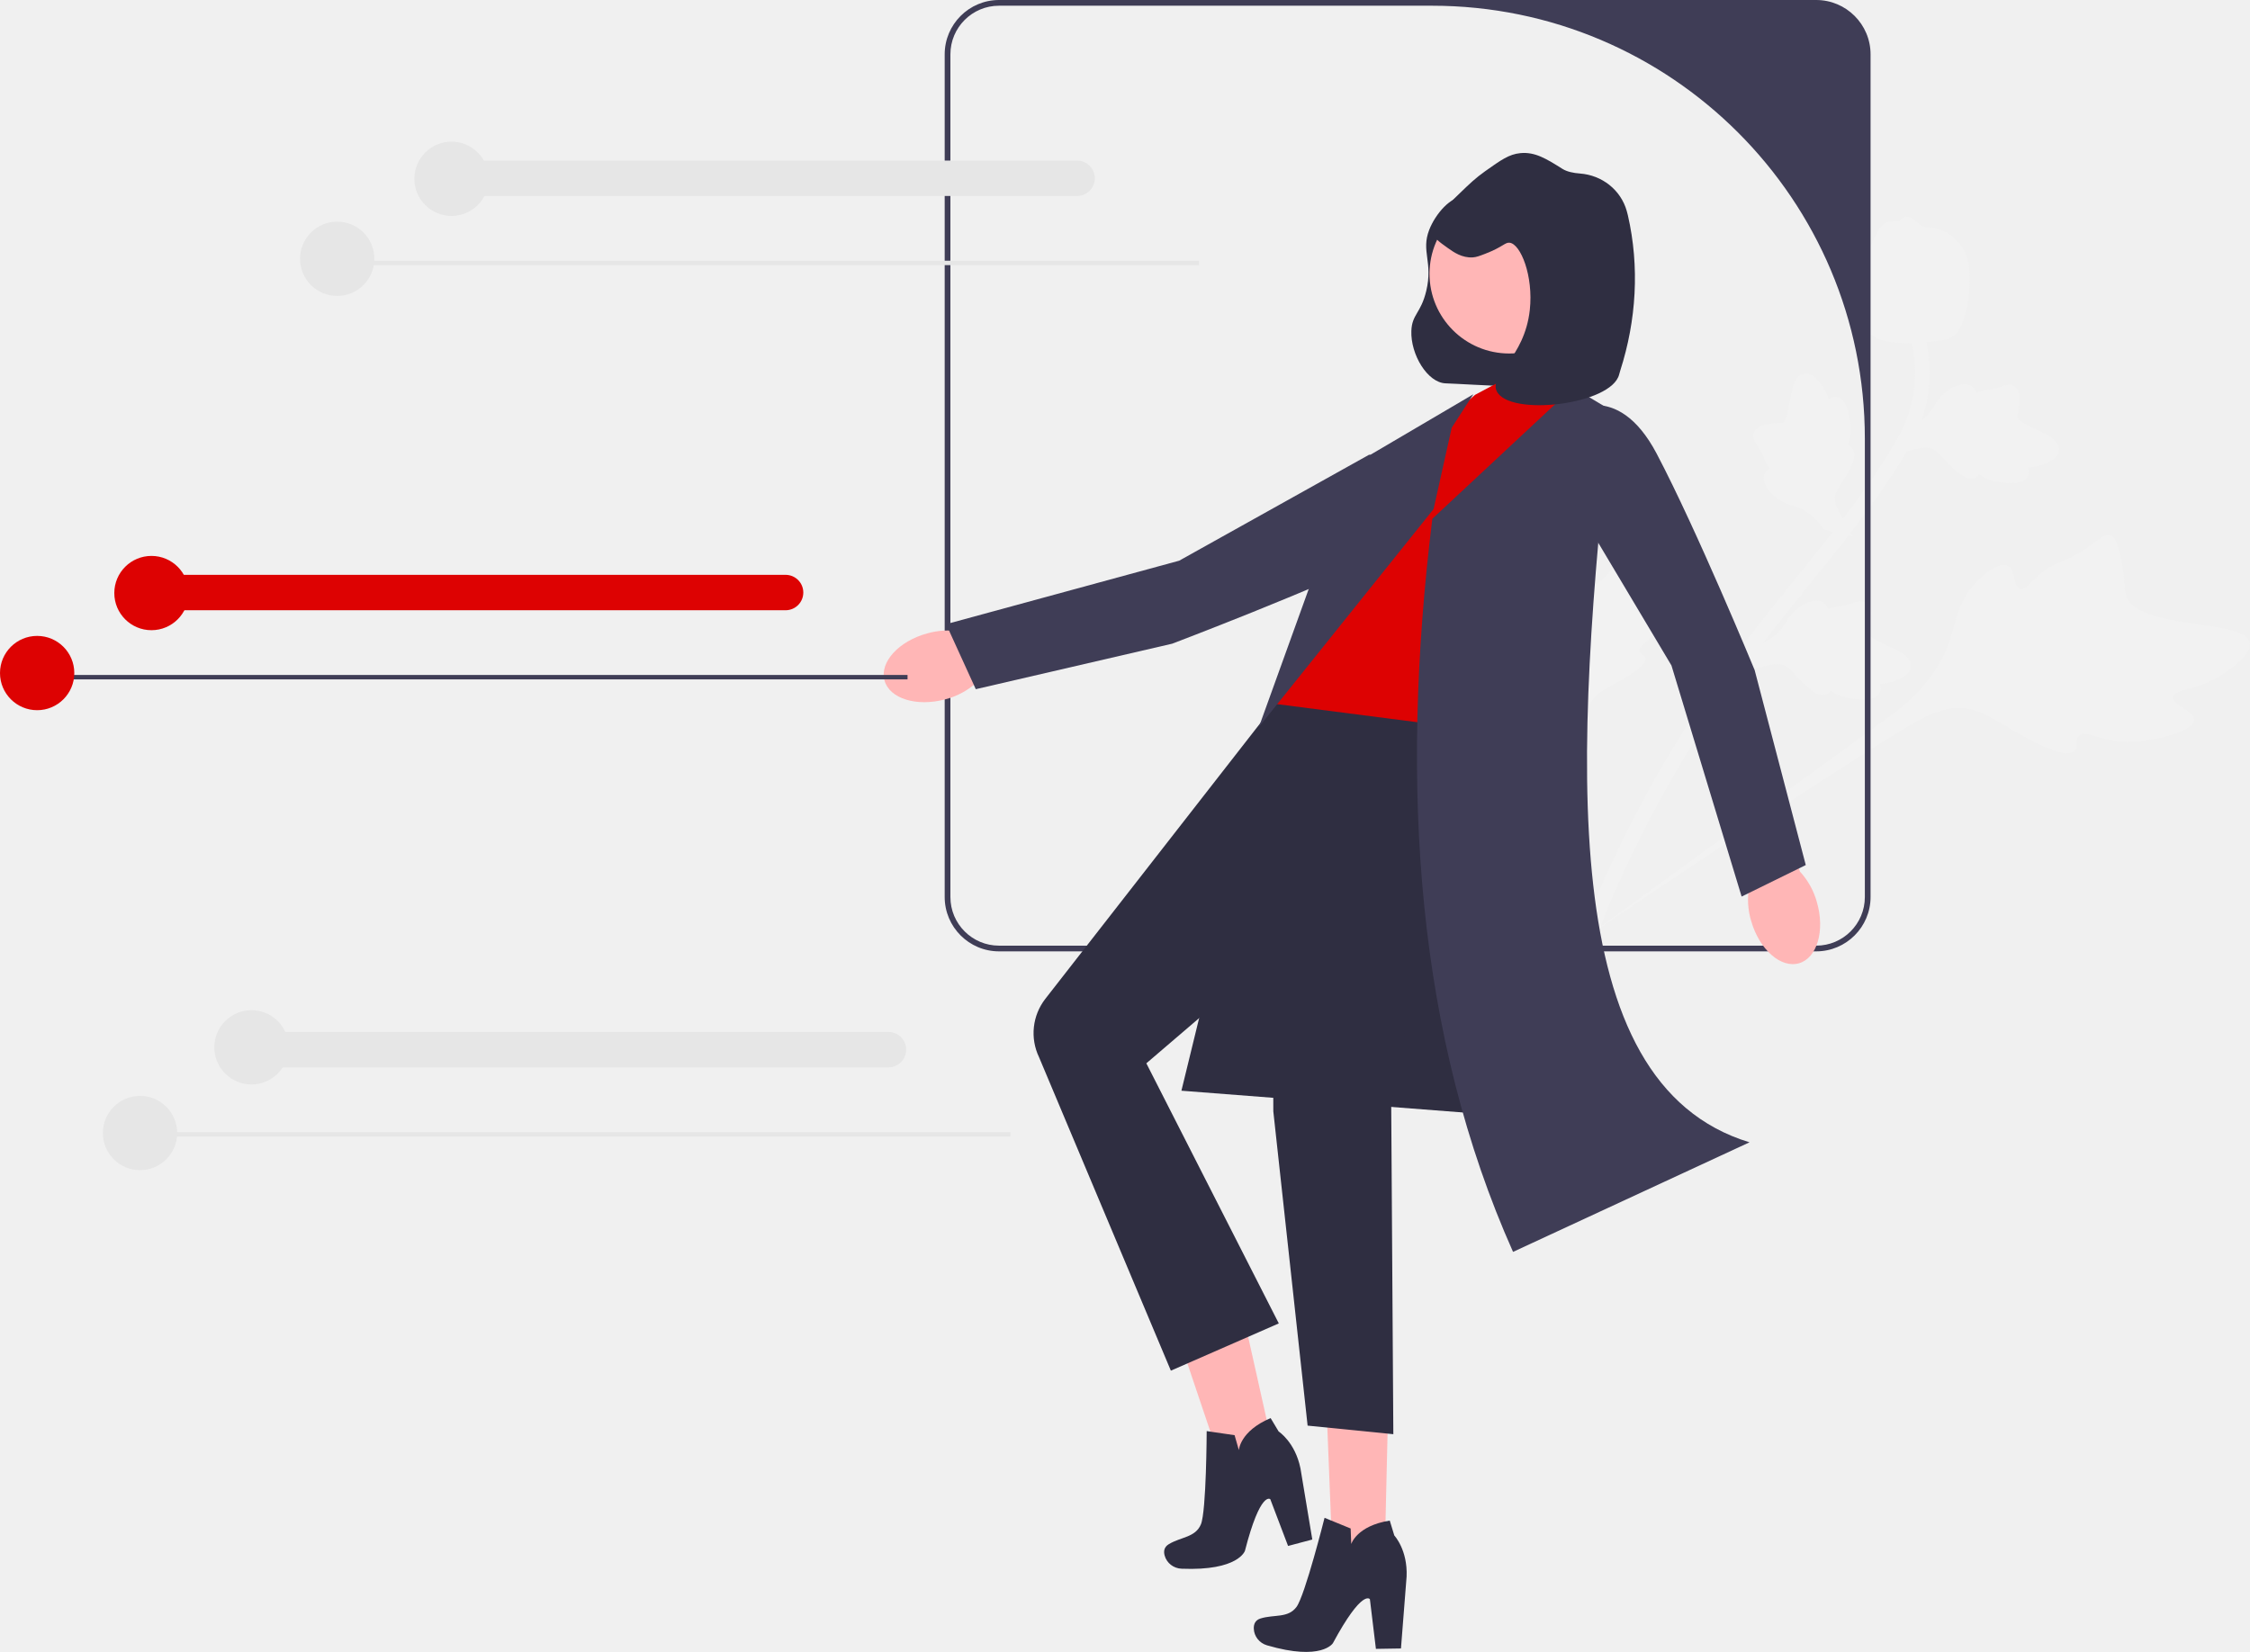
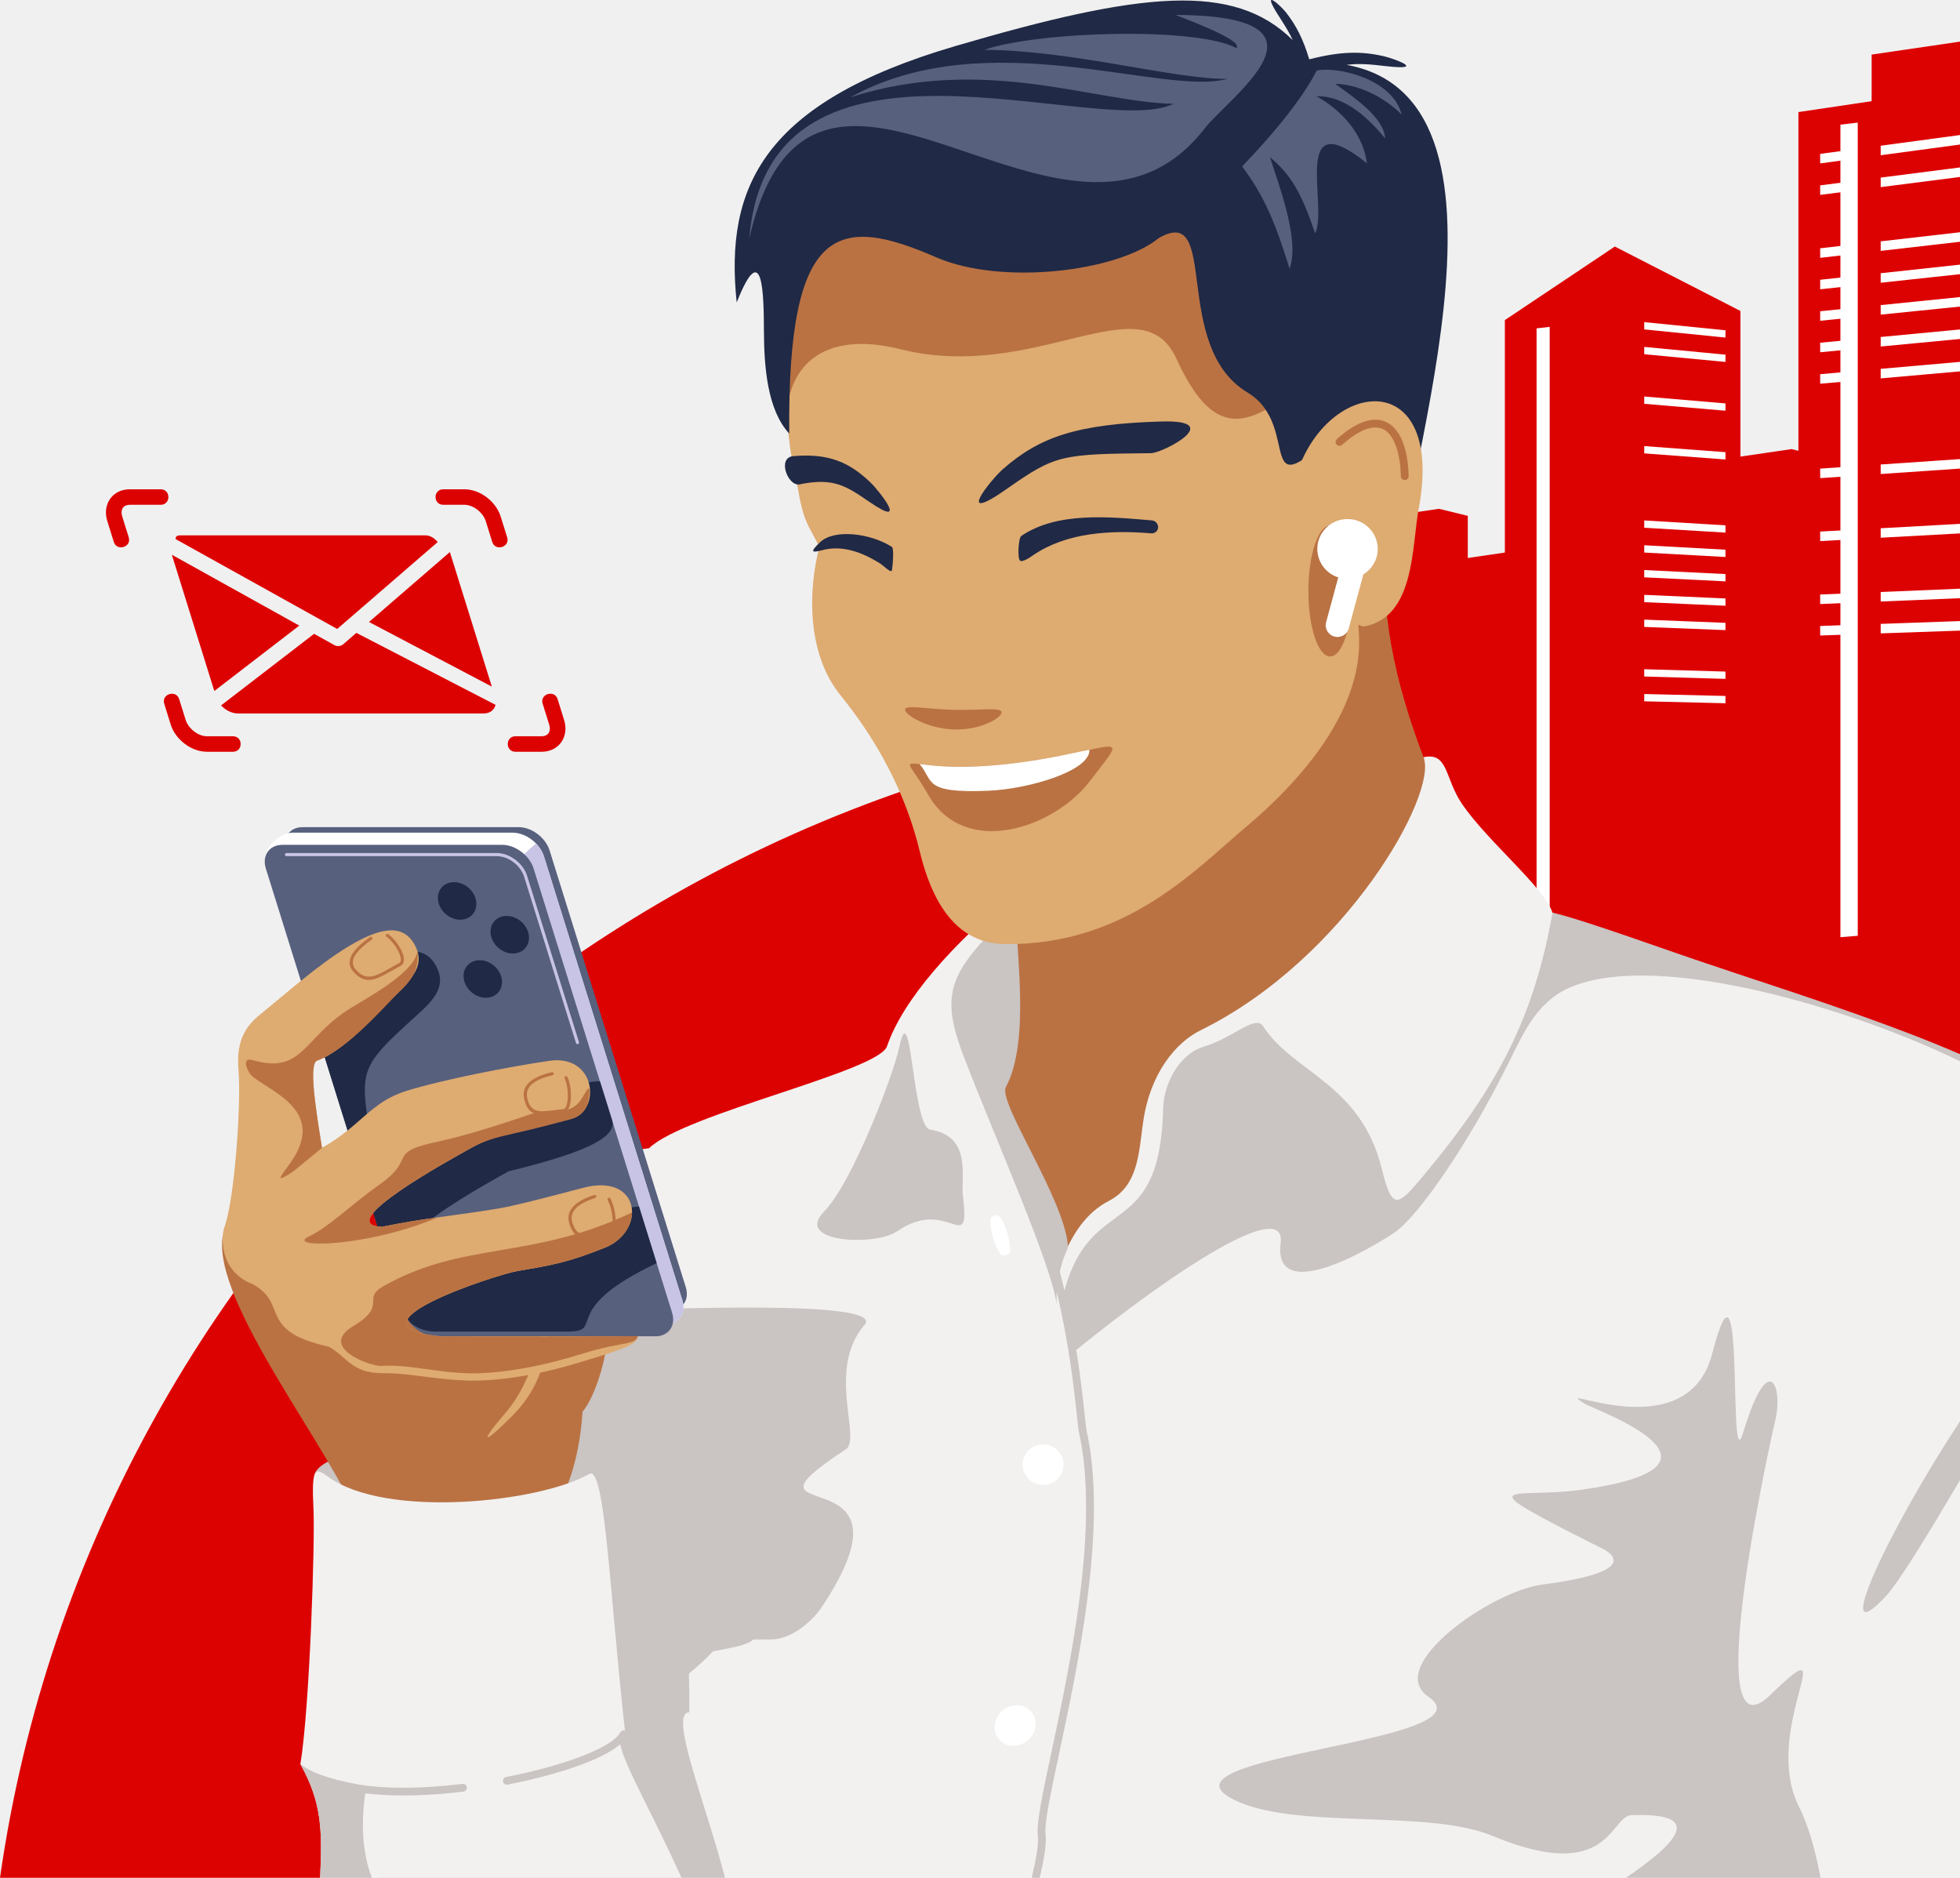
- <svg xmlns="http://www.w3.org/2000/svg" width="787.361" height="578.211" viewBox="0 0 787.361 578.211">
-   <g>
-     <path d="M767.741,251.996c.22-3.362-7.668-5.003-7.31-7.946,.357-2.932,8.313-2.322,16.723-7.618,1.517-.955,11.074-6.973,10.142-11.488-1.767-8.558-39.665-4.19-43.353-16.64-.81-2.732-.058-6.565-2.29-15.152-.888-3.416-1.625-5.189-3.131-5.749-2.137-.794-3.953,1.549-9.198,5.01-7.865,5.191-9.303,3.567-14.947,8.141-4.19,3.395-5.598,6.073-7.422,5.533-2.581-.764-1.428-6.619-4.384-8.048-3.016-1.458-8.275,2.677-11.498,6.262-6.047,6.729-6.674,13.473-8.684,19.639-2.185,6.701-7.025,15.852-19.032,25.275l-109.61,79.788c23.074-15.973,87.601-58.887,112.741-74.039,7.258-4.374,14.88-8.632,23.201-6.673,8.011,1.885,15.705,9.305,28.622,14.228,1.508,.575,5.728,2.122,7.628,.318,1.571-1.491,.125-3.914,1.571-5.328,1.939-1.897,6.114,.923,12.956,1.889,4.825,.681,8.523,.094,11.703-.411,.959-.152,15.281-2.516,15.573-6.991l-0-0Z" fill="#f2f2f2" />
-     <path d="M582.539,206.675c-1.587-1.078-4.668,2.32-6.009,1.295-1.336-1.021,1.259-4.75,1.086-10.406-.031-1.02-.227-7.447-2.712-8.293-4.71-1.602-13.501,18.259-20.676,16.477-1.575-.391-3.239-1.866-8.098-3.248-1.933-.55-3.016-.699-3.725-.122-1.006,.82-.381,2.387-.195,5.96,.278,5.358-.933,5.595-.317,9.685,.458,3.036,1.366,4.5,.574,5.239-1.12,1.047-3.661-1.209-5.215-.171-1.586,1.059-1.074,4.834-.244,7.45,1.558,4.91,4.687,7.163,7.133,9.929,2.658,3.006,5.753,8.022,6.914,16.634l7.534,76.819c-1.182-15.934-3.627-59.986-3.809-76.697-.053-4.824,.057-9.794,3.419-13.313,3.237-3.388,9.099-5.023,15.241-9.943,.717-.574,2.694-2.199,2.357-3.652-.279-1.201-1.885-1.191-2.162-2.308-.371-1.499,2.217-2.734,4.665-5.814,1.726-2.171,2.505-4.156,3.175-5.863,.202-.514,3.174-8.226,1.062-9.661l-0,0Z" fill="#f2f2f2" />
-     <path d="M609.258,235.387l4.876-9.165,.878-.347c4.06-1.603,7.083-3.813,8.99-6.571,.303-.438,.584-.892,.87-1.354,1.134-1.832,2.543-4.109,5.456-5.894,1.628-.992,5.715-3.072,8.158-.795,.663,.605,.987,1.322,1.138,2.005,.129-.056,.26-.111,.401-.172,1.735-.713,2.787-.808,3.801-.899,.779-.07,1.582-.142,3.075-.593,.655-.198,1.195-.395,1.649-.561,1.378-.499,3.1-1.04,4.71,.092,1.678,1.27,1.604,3.327,1.556,4.688-.085,2.429-.434,3.984-.666,5.014-.086,.376-.18,.801-.183,.95-.004,1.205,5.066,3.548,6.969,4.441,4.284,1.992,7.991,3.716,7.701,7.08-.206,2.407-2.506,4.201-7.028,5.469-1.408,.394-2.713,.533-3.822,.582,.358,.777,.521,1.703,.144,2.725h0c-.895,2.418-4.085,3.271-9.483,2.544-1.343-.177-3.146-.422-5.249-1.385-.99-.455-1.813-.964-2.509-1.41-.285,.385-.67,.749-1.211,1.024-1.592,.812-3.481,.423-5.591-1.239-2.346-1.794-4.031-3.631-5.52-5.248-1.301-1.41-2.425-2.621-3.517-3.266-2.043-1.17-4.596-.642-7.723,.169l-7.87,2.115-0-0Z" fill="#f2f2f2" />
-     <path d="M648.391,187.738l-10.102-2.392-.558-.761c-2.58-3.52-5.485-5.884-8.636-7.029-.501-.182-1.011-.338-1.531-.498-2.059-.632-4.62-1.417-7.085-3.782-1.373-1.323-4.421-4.749-2.838-7.69,.417-.795,1.029-1.29,1.651-1.61-.087-.111-.174-.224-.268-.345-1.13-1.498-1.489-2.491-1.834-3.448-.266-.735-.539-1.495-1.353-2.824-.357-.583-.686-1.055-.961-1.453-.833-1.206-1.793-2.735-1.105-4.579,.803-1.945,2.811-2.395,4.14-2.694,2.372-.534,3.963-.591,5.019-.628,.386-.013,.82-.029,.965-.064,1.166-.302,2.147-5.8,2.528-7.868,.84-4.649,1.568-8.672,4.895-9.245,2.381-.412,4.699,1.358,7.073,5.41,.738,1.262,1.203,2.49,1.533,3.55,.661-.544,1.515-.936,2.6-.831h0c2.566,.253,4.2,3.121,4.866,8.527,.169,1.344,.39,3.151-.009,5.429-.189,1.073-.472,1.998-.728,2.785,.444,.178,.894,.458,1.298,.912,1.189,1.334,1.293,3.26,.22,5.722-1.14,2.724-2.489,4.82-3.676,6.671-1.034,1.616-1.92,3.011-2.267,4.231-.613,2.273,.545,4.608,2.122,7.428l4.042,7.076-0-0Z" fill="#f2f2f2" />
-     <path d="M661.142,159.633l4.876-9.165,.878-.347c4.06-1.603,7.083-3.813,8.99-6.571,.303-.438,.584-.892,.87-1.354,1.134-1.832,2.543-4.109,5.456-5.894,1.628-.992,5.715-3.072,8.158-.795,.663,.605,.987,1.322,1.138,2.005,.129-.056,.26-.111,.401-.172,1.735-.713,2.787-.808,3.801-.899,.779-.07,1.582-.142,3.075-.593,.655-.198,1.195-.395,1.649-.561,1.378-.499,3.1-1.04,4.71,.092,1.678,1.27,1.604,3.327,1.556,4.688-.085,2.429-.434,3.984-.666,5.014-.086,.376-.18,.801-.183,.95-.004,1.205,5.066,3.548,6.969,4.441,4.284,1.992,7.991,3.716,7.701,7.08-.206,2.407-2.506,4.201-7.028,5.469-1.408,.394-2.713,.533-3.822,.582,.358,.777,.521,1.703,.144,2.725h0c-.895,2.418-4.085,3.271-9.483,2.544-1.343-.177-3.146-.422-5.249-1.385-.99-.455-1.813-.964-2.509-1.41-.285,.385-.67,.749-1.211,1.024-1.592,.812-3.481,.423-5.591-1.239-2.346-1.794-4.031-3.631-5.52-5.248-1.301-1.41-2.425-2.621-3.517-3.266-2.043-1.17-4.596-.642-7.723,.169l-7.87,2.115-0-0Z" fill="#f2f2f2" />
-     <path d="M556.692,330.817l-1.018-2.34,.979-2.355-.979,2.355-2.243-1.186c.099-.216,.29-.737,.596-1.548,1.676-4.443,6.77-17.969,16.895-37.83,7.068-13.864,15.099-27.595,23.871-40.817,8.786-13.243,16.205-22.743,22.166-30.38,4.497-5.759,8.877-11.176,13.148-16.451,11.404-14.095,22.175-27.409,32.019-43.575,2.199-3.608,6.774-11.12,7.821-21.729,.607-6.154-.056-12.44-1.976-18.682l4.88-1.5c2.115,6.895,2.846,13.856,2.172,20.688-1.161,11.763-6.146,19.948-8.54,23.881-10.018,16.451-20.894,29.893-32.409,44.123-4.252,5.257-8.616,10.649-13.094,16.385-5.906,7.566-13.26,16.984-21.933,30.057-8.669,13.063-16.6,26.627-23.582,40.315-9.996,19.611-15.014,32.936-16.662,37.314-.882,2.337-1.066,2.826-2.111,3.276l0-0Z" fill="#f2f2f2" />
-     <path d="M655.672,117.678c-.173-.118-.344-.242-.513-.375-3.452-2.648-5.301-7.066-5.5-13.132-.089-2.85,.684-5.503,2.224-10.794,.236-.816,1.481-4.927,4.016-10.02,1.655-3.329,2.578-4.562,3.949-5.272,1.524-.792,3.201-.923,4.82-.677,.222-.439,.55-.825,1.015-1.129,1.919-1.264,3.668,.273,4.624,1.09,.477,.423,1.069,.956,1.797,1.4,1.142,.704,1.961,.782,3.199,.905,1.185,.117,2.658,.263,4.469,1.026,3.579,1.492,5.596,4.177,6.261,5.061,3.513,4.634,3.333,9.71,3.124,15.586-.045,1.177-.317,5.386-1.953,10.291-1.18,3.539-2.2,4.773-3.125,5.576-1.894,1.655-3.905,1.968-8.75,2.382-5.064,.438-7.604,.655-9.555,.508-4.539-.35-7.39-.569-10.102-2.427l-0,0Z" fill="#f2f2f2" />
-   </g>
-   <path d="M635.562,0H349.602c-10.49,0-19.02,8.53-19.02,19.02V313.98c0,10.49,8.53,19.02,19.02,19.02h285.96c10.49,0,19.02-8.53,19.02-19.02V19.02c0-10.49-8.53-19.02-19.02-19.02Zm17.02,313.98c0,9.4-7.62,17.02-17.02,17.02H349.602c-9.4,0-17.02-7.62-17.02-17.02V19.02c0-9.4,7.62-17.02,17.02-17.02h151.472c83.675,0,151.508,67.832,151.508,151.508v160.472Z" fill="#3f3d56" />
-   <path id="b-401" d="M324.53,221.685c-10.023,2.709-16.749,10.076-15.024,16.455,1.725,6.378,11.247,9.351,21.273,6.64,4.02-1.028,7.735-3.004,10.835-5.762l42.322-12.015-6.061-19.74-41.078,13.94c-4.069-.821-8.275-.656-12.266,.483Z" fill="#ffb6b6" />
-   <path d="M501.882,162.462s11.949,17.528-14.98,30.75c-26.929,13.223-76.707,32.094-76.707,32.094l-68.73,15.923-10.379-22.755,81.555-22.22,66.457-37.088,22.785,3.295Z" fill="#3f3d56" />
-   <path d="M493.888,115.807c-.306,8.309,5.676,18.172,12,18.374,7.608,.244,43.573,2.805,44.73-.178,8.028-20.711-29.778-63.674-38.3-64.913-4.58-.666-10.063,5.909-12.172,11.337-2.954,7.607,1.406,11.194-1.055,21.441-1.877,7.814-4.989,8.13-5.202,13.938Z" fill="#2f2e41" />
-   <g>
-     <polygon points="431.284 443.34 406.041 449.125 431.405 524.385 448.51 520.466 431.284 443.34" fill="#ffb6b6" />
-     <path d="M422.264,500.915l9.763,1.432,1.505,5.23s.325-6.652,11.108-11.211l2.803,4.681s5.772,3.714,7.638,12.92l4.142,24.901-8.477,2.249-6.22-16.359s-3.422-3.129-8.867,18.036c0,0-2.205,7.113-22.204,6.289-2.749-.113-5.167-1.947-5.901-4.599-.405-1.463-.226-2.976,1.462-3.99,4.297-2.58,9.294-2.339,11.222-6.925,1.928-4.586,2.026-32.653,2.026-32.653Z" fill="#2f2e41" />
-   </g>
-   <g>
-     <polygon points="486.123 477.557 463.582 477 466.738 556.249 484.283 556.562 486.123 477.557" fill="#ffb6b6" />
-     <path d="M463.513,531.269l9.131,3.739,.202,5.438s1.917-6.379,13.48-8.209l1.594,5.218s4.709,4.994,4.304,14.379l-1.972,25.166-8.769,.143-2.101-17.375s-2.569-3.86-12.946,15.372c0,0-3.851,6.373-23.065,.761-2.641-.771-4.547-3.134-4.621-5.884-.041-1.518,.497-2.943,2.379-3.521,4.792-1.47,9.583-.033,12.558-4.021,2.975-3.988,9.824-31.206,9.824-31.206Z" fill="#2f2e41" />
-   </g>
-   <polygon points="532.637 390.997 413.423 381.772 446.971 244.241 527.237 232.676 532.637 390.997" fill="#2f2e41" />
-   <polygon points="516.196 138.193 541.314 124.811 561.597 148.761 520.838 279.4 446.279 246.386 502.909 149.571 516.196 138.193" fill="#dd0202" />
-   <path d="M519.379,255.812s7.999,41.243-16.77,62.68l-7.582,24.104-8.186,44.491,.741,114.912-30-3-12-109.996-.143-54.745-44.289,37.927,46.351,91.039-37.769,16.538-46.129-109.709c-3.205-6.683-2.35-14.604,2.207-20.45l80.468-103.219,73.1,9.427Z" fill="#2f2e41" />
-   <path d="M550.477,135.631l-49.248,45.946c-11.655,94.579-5.293,181.426,28.243,256.611l82.757-38.356c-68.241-20.697-61.548-134.344-48.307-256.113l-13.445-8.087Z" fill="#3f3d56" />
-   <polygon points="508.006 149.722 515.582 138 473.68 162.635 440.546 254.456 501.668 178.18 508.006 149.722" fill="#3f3d56" />
-   <path id="c-402" d="M612.822,322.436c2.888,9.973,10.375,16.566,16.721,14.727,6.346-1.839,9.148-11.413,6.258-21.389-1.1-4.001-3.142-7.68-5.955-10.73l-12.77-42.1-19.629,6.414,14.673,40.822c-.748,4.083-.507,8.285,.702,12.255Z" fill="#ffb6b6" />
-   <path d="M548.564,144.699s17.177-12.447,31.168,14.09c13.991,26.538,34.285,75.753,34.285,75.753l17.892,68.245-22.447,11.029-24.555-80.883-38.982-65.364,2.639-22.87Z" fill="#3f3d56" />
-   <circle cx="528.139" cy="95.838" r="27.896" fill="#ffb6b6" />
-   <path d="M528.231,84.955c-1.57-.155-2.377,1.505-8.374,3.822-2.125,.821-3.212,1.233-4.46,1.313-3.793,.244-6.741-1.851-8.712-3.252-3.203-2.276-5.266-3.742-5.669-6.086-.526-3.059,2.937-6.475,9.883-13.184,3.402-3.285,5.475-5.27,8.804-7.632,5.583-3.962,8.375-5.942,12.288-6.331,5.183-.515,9.124,1.959,14.81,5.528,1.536,.964,3.751,1.428,6.099,1.605,7.686,.578,14.275,5.701,16.366,13.12,.16,.567,.294,1.08,.395,1.519,4.126,18.014,2.975,36.75-2.672,54.346-.152,.474-.279,.915-.378,1.317-2.623,10.716-38.656,14.894-42.871,5.834-2.654-5.705,9.749-11.413,11.601-28.423,1.289-11.842-3.193-23.11-7.11-23.497Z" fill="#2f2e41" />
-   <rect x="117.33" y="91.253" width="302.252" height="1.549" fill="#e6e6e6" />
-   <g>
-     <path d="M376.912,68.6H160c-3.417,0-6.197-2.78-6.197-6.197s2.78-6.197,6.197-6.197h216.911c3.417,0,6.197,2.78,6.197,6.197s-2.78,6.197-6.197,6.197Z" fill="#e6e6e6" />
-     <circle cx="118" cy="90.583" r="13" fill="#e6e6e6" />
-     <circle cx="158" cy="62.583" r="13" fill="#e6e6e6" />
-   </g>
-   <rect x="15.33" y="236.253" width="302.252" height="1.549" fill="#3f3d56" />
-   <g>
-     <path d="M274.912,213.6H58c-3.417,0-6.197-2.78-6.197-6.197s2.78-6.197,6.197-6.197h216.911c3.417,0,6.197,2.78,6.197,6.197s-2.78,6.197-6.197,6.197Z" fill="#dd0202" />
-     <circle cx="13" cy="235.583" r="13" fill="#dd0202" />
-     <circle cx="53" cy="207.583" r="13" fill="#dd0202" />
-   </g>
-   <rect x="51.33" y="396.253" width="302.252" height="1.549" fill="#e6e6e6" />
-   <g>
-     <path d="M310.912,373.6H94c-3.417,0-6.197-2.78-6.197-6.197s2.78-6.197,6.197-6.197h216.911c3.417,0,6.197,2.78,6.197,6.197s-2.78,6.197-6.197,6.197Z" fill="#e6e6e6" />
-     <circle cx="88" cy="366.583" r="13" fill="#e6e6e6" />
-     <circle cx="49" cy="396.583" r="13" fill="#e6e6e6" />
-   </g>
+ <svg xmlns="http://www.w3.org/2000/svg" width="95" height="91" fill="none" viewBox="0 0 95 91">
+   <path fill="#DD0202" fill-rule="evenodd" d="M65.667 34.665c10.532 0 20.489 2.432 29.333 6.752v9.664h-.38l-.38 39.168-78.615.376-.107.375H0c4.546-31.84 32.211-56.335 65.667-56.335Z" clip-rule="evenodd" />
+   <path fill="#DD0202" fill-rule="evenodd" d="m80.988 22.621 5.845-.857 2.291.56V42.71l-8.136.125V22.621ZM69.514 27.28l3.566-.523 1.397.342v12.433l-4.963.076V27.28Z" clip-rule="evenodd" />
+   <path fill="#DD0202" fill-rule="evenodd" d="m66.18 25.18 3.565-.523 1.398.342v12.433l-4.963.076V25.18Z" clip-rule="evenodd" />
+   <path fill="#DD0202" fill-rule="evenodd" d="m55.596 11.416 3.973 1.098 4.208-2.141 3.206.835v28.529H55.596v-28.32ZM72.939 15.512l5.331-3.564 6.087 3.121v28.608H72.94V15.513Z" clip-rule="evenodd" />
+   <path fill="#fff" d="M75.112 15.84v29.77l-.635.051V15.914l.635-.074Z" />
+   <path fill="#DD0202" fill-rule="evenodd" d="M90.717 2.645 95 2.017v16.88l-4.283.066V2.645Z" clip-rule="evenodd" />
+   <path fill="#DD0202" fill-rule="evenodd" d="M87.168 5.431 95 4.265v38.524h-7.832V5.431Z" clip-rule="evenodd" />
+   <path fill="#fff" d="M90.044 5.942V45.35l-.84.067V6.041l.84-.099Z" />
+   <path fill="#fff" d="m88.222 7.457 1.303-.175v.461l-1.301.176-.002-.462Zm2.934-.395L95 6.544v.461l-3.844.518v-.461Zm-2.934 23.274 1.303-.046v.462l-1.301.045-.002-.461Zm2.934-.102L95 30.098v.462l-3.844.134v-.462Zm-2.934-1.423 1.303-.054v.46l-1.301.055-.002-.461Zm2.934-.122 3.844-.16v.461l-3.844.16v-.461Zm-2.934-2.929 1.303-.071v.461l-1.301.072-.002-.462Zm2.934-.16L95 25.387v.462l-3.844.21v-.46Zm-2.934-2.89 1.303-.09v.462l-1.301.089-.002-.461Zm2.934-.2L95 22.248v.46l-3.844.263v-.461Zm-2.934-4.376 1.303-.115v.462l-1.301.114-.002-.461Zm2.934-.259L95 17.537v.46l-3.844.34v-.462Zm-2.934-1.266 1.303-.124v.462l-1.301.123-.002-.461Zm2.934-.278L95 15.966v.461l-3.844.365v-.461Zm-2.934-1.247 1.303-.133v.462l-1.301.132-.002-.461Zm2.934-.298 3.844-.39v.461l-3.844.39v-.461Zm-2.934-1.228 1.303-.14v.46l-1.301.142-.002-.462Zm2.934-.317L95 12.825v.462l-3.844.415v-.46Zm-2.934-1.208 1.303-.15v.462l-1.301.15-.002-.462Zm2.934-.337L95 11.255v.461l-3.844.442v-.462Zm-2.934-2.713 1.303-.167v.461l-1.301.167-.002-.461Zm2.934-.376L95 8.114v.462l-3.844.492v-.461ZM83.632 32.899l-3.937-.115v-.353l3.937.115v.353Zm0 1.181-3.937-.094v-.353l3.937.094v.353Zm0-17.721-3.937-.396v-.353l3.937.396v.353Zm0 1.181-3.937-.375v-.353l3.937.375v.353Zm0 2.363-3.937-.335v-.353l3.937.335v.353Zm0 2.363-3.937-.295v-.353l3.937.295v.353Zm0 3.544-3.937-.235v-.353l3.937.235v.353Zm0 1.182-3.937-.215v-.353l3.937.215v.353Zm0 1.181-3.937-.195v-.353l3.937.195v.353Zm0 1.182-3.937-.175v-.353l3.937.175v.353Zm0 1.181-3.937-.155v-.353l3.937.155v.353Z" />
+   <path fill="#BA7243" fill-rule="evenodd" d="M49.305 41.995c-.05 2.809-.622 9.29-1.575 11.55-3.324 7.881.644 9.487 4.737 10.192 9.563 1.647 19.909-7.797 21.2-17.155-3.576-6.914-7.487-14.335-6.35-21.213-6.025 5.543-11.987 11.083-18.012 16.626Z" clip-rule="evenodd" />
+   <path fill="#F2F1F0" fill-rule="evenodd" d="M51.378 61.296c.547-1.455 1.248-2.519 2.37-3.1 1.416-.733 1.443-2.28 1.657-3.806.333-2.377 1.588-3.873 2.789-4.463 7.02-3.454 11.528-11.474 10.802-13.23 1.217-.267 1.014 1.027 1.886 2.291 1.256 1.821 3.986 4.038 4.364 5.243l8.362 2.766C88.074 48.553 91.903 49.76 95 51.26V91H87.27l-.624-2.684L85.773 91H20.714c.378-3.055.814-6.264 1.135-9.477.821-8.245 2.448-5.774 2.957-8.389.984-5.06 2.84-16.287 5.555-17.242a4.488 4.488 0 0 1 1.097-.247c1.71-1.669 11.117-3.711 11.536-4.944.767-2.251 3.187-4.976 6.274-7.498-.183 2.278.294 6.456-.607 8.275-.566 1.145-.184 2.347.078 3.13.733 2.191 2.583 3.927 2.639 6.69Z" clip-rule="evenodd" />
+   <path fill="#fff" fill-rule="evenodd" d="m48.093 58.957.233-.065c.129-.036.354.358.503.88.15.522.166.974.037 1.01-.114.03-.12.033-.233.064-.129.036-.354-.358-.503-.88-.15-.522-.166-.973-.037-1.01Zm2.46 11.04c.549 0 .995.44.998.981a.981.981 0 0 1-.988.982.993.993 0 0 1-.998-.981.982.982 0 0 1 .989-.982Zm-1.268 12.641c.549 0 .956.44.911.982a1.094 1.094 0 0 1-1.075.982.894.894 0 0 1-.91-.982 1.094 1.094 0 0 1 1.074-.982Z" clip-rule="evenodd" />
+   <path fill="#CAC4C3" fill-rule="evenodd" d="M33.389 81.102c.02.607.027 1.233.018 1.875-1.015.022.8 4.41 1.733 8.022h-16.8c-.068-5.125-.053-9.105-.947-10.816.126-.626.253-1.33.375-2.06.007-.363.057-.706.163-1.02.224-1.465.412-2.948.506-4.075-1.909-.279-3.205-.823-3.205-1.45 0-.641 1.362-1.197 3.35-1.47.093-.336.271-.289.577-.069a22.385 22.385 0 0 1 3.59-.066c.343-.336.814-.634 1.51-.91a38.407 38.407 0 0 1 3.035-1.03l.497-3.261a.672.672 0 0 1 .235-.392c.252-.32 1.022-.648 1.577-.72.22-.117.5-.188.792-.188 1.366 0 12.59-.516 11.51.732-1.865 2.15-.131 5.52-.906 6.03-6.156 4.045 4.008-.11-1.186 7.674-.357.534-1.369 1.542-2.446 1.542h-.86c-.22.226-.684.343-1.948.574-.32.347-.745.738-1.17 1.078ZM26.217 70.58c.244.086.457.18.635.277.034-.174.066-.36.096-.557-.278.073-.52.169-.73.28Zm57.39-23.583c4.782 1.558 8.527 2.843 11.393 4.09v.343c-5.014-2.462-14.353-5.327-18.717-3.654-1.715.657-2.37 2.129-3.149 3.703-1.973 3.997-4.448 7.542-5.582 8.28-2.04 1.326-5.82 3.207-5.48.473.277-2.224-5.213 1.379-9.907 5.19.212 1.311.33 2.403.406 3.118.044.412.074.696.1.817 1.016 4.594-.408 11.27-1.33 15.593-.416 1.95-.729 3.416-.664 3.95.058.48-.077 1.22-.282 2.1h-.389c.208-.88.348-1.613.295-2.055-.072-.594.246-2.086.67-4.072.915-4.29 2.328-10.919 1.33-15.437-.03-.135-.061-.43-.107-.858-.127-1.186-.365-3.416-.97-5.958-.024.36-.011.586-.012.58-.231-1.861-2.873-7.801-4.46-11.895-1.281-3.309-.725-4.21 2.486-7.345-.002 2.204.709 6.457-.48 8.716-.421.744 2.894 5.485 3.01 7.775a5.462 5.462 0 0 0-.401 1.182c.081.307.157.61.228.91 1.311-4.846 4.634-2.291 4.786-8.882.023-.97.647-2.538 1.987-2.945 1.419-.43 2.481-1.564 2.856-.981 1.447 2.25 4.729 2.77 5.747 6.895.501 2.033.763 1.846 1.937.447 3.728-4.445 5.435-7.773 6.343-12.844 1.297.262 6.068 2.007 8.357 2.764ZM95 71.73c-1.425 2.414-2.943 4.928-3.608 5.639-2.704 2.892.073-3.118 3.608-8.491v2.852Zm-12.012-6.126c-1.234 4.765-8.127 1.222-6.167 2.428.484.297 8.167 3-.19 4.166-3.219.45-5.87-.617.902 2.782.056.028 2.68 1.106-2.782 1.811-2.456.317-7.675 3.95-5.516 5.436 3.186 2.193-13.52 2.838-9.506 4.949 2.917 1.534 9.425.468 12.598 1.788 5.725 2.383 5.706-.962 6.752-1 3.57-.125 2.266 1.306-.271 3.037h9.432c-.24-1.267-.562-2.48-1.035-3.422-1.91-3.794 2.31-9.036-1.404-5.434-3.571 3.463.164-12.979.264-13.408.34-1.451-.314-3.477-1.58.704-.751 2.48.126-10.1-1.497-3.837Zm-39.402-14.85c-.281 1.326-2.265 6.551-3.638 7.953-1.5 1.53 2.488 1.691 3.536.963 2.497-1.736 3.554 1.343 3.186-1.758-.103-.873.445-2.859-1.587-3.168-.865-.132-.915-6.744-1.497-3.99Z" clip-rule="evenodd" />
+   <path fill="#BA7243" fill-rule="evenodd" d="M10.798 59.875c6.306 1.468 12.28 3.136 18.587 4.605.188.814-.49 3.176-1.148 3.928-.107 1.638-.494 3.376-1.209 4.515-.933 1.486-8.922 2.68-9.62.837-1.324-3.493-7.161-10.669-6.61-13.885Z" clip-rule="evenodd" />
+   <path fill="#DEAB71" d="M26.156 63.612a.242.242 0 0 1 .225-.258c.134-.01.251.09.261.222.043.548.001 1.15-.127 1.77-.269 1.297-.742 2.325-1.688 3.272-1.435 1.438-1.637 1.375-.298-.184.73-.85 1.284-2.095 1.509-3.184a5.899 5.899 0 0 0 .118-1.638Z" />
+   <path fill="#57607D" fill-rule="evenodd" d="M14.665 40.084h10.478c.629 0 1.302.508 1.496 1.13l6.6 21.162c.193.621-.162 1.13-.791 1.13H21.97c-.629 0-1.302-.509-1.495-1.13l-6.6-21.162c-.194-.621.162-1.13.79-1.13Z" clip-rule="evenodd" />
+   <path fill="#fff" fill-rule="evenodd" d="M14.19 40.352h10.654c.64 0 1.324.517 1.52 1.149l6.711 21.516c.197.632-.164 1.15-.803 1.15H21.618c-.64 0-1.309-.522-1.52-1.15l-7.196-21.26c-.212-.628.649-1.405 1.288-1.405Z" clip-rule="evenodd" />
+   <path fill="#C8C4E5" fill-rule="evenodd" d="M25.98 40.876c.176.18.313.396.385.626l6.71 21.517c.197.632-.164 1.149-.804 1.149H27.79c-4.142-2.566-6.896-7.117-6.896-12.306 0-4.39 1.972-8.325 5.087-10.986Z" clip-rule="evenodd" />
+   <path fill="#57607D" fill-rule="evenodd" d="M13.69 40.942h10.654c.639 0 1.323.517 1.52 1.15l6.71 21.516c.198.632-.164 1.15-.803 1.15H21.117c-.64 0-1.323-.518-1.52-1.15l-6.711-21.516c-.197-.633.164-1.15.804-1.15Z" clip-rule="evenodd" />
+   <path fill="#202945" fill-rule="evenodd" d="m29.08 52.404.588 1.882c.28.9-1.657 1.654-5.022 2.477-.648.37-6.632 3.619-4.12 3.71 2.223-.453 3.218-.487 5.681-.893.78-.128 3.03-.72 4.036-.99.265-.07.508-.11.729-.122l.856 2.746c-4.846 2.291-2.419 3.316-4.33 3.316H21.118c-.639 0-1.323-.29-1.52-.922l-4.548-14.582c1.44-.978 2.15-1.795 3.454-2.464 1.471-.753 2.232-.51 2.642.27.423.805.09 1.43-.771 2.21-3.257 2.951-2.907 2.675-2.27 7.122 1.867-1.036 1.85-1.733 3.597-2.274 1.835-.569 5.025-1.18 6.94-1.46.157-.023.303-.03.44-.026Z" clip-rule="evenodd" />
+   <path fill="#DEAB71" fill-rule="evenodd" d="M12.564 49.2c1.594-1.3 3.297-2.834 4.906-3.66 1.471-.753 2.232-.509 2.642.27.423.805.079 1.419-.771 2.21-.631.587-2.43 2.807-3.959 3.376-.44.113-.072 2.38.225 4.229 1.867-1.036 2.339-2.215 4.085-2.757 1.835-.568 5.025-1.18 6.94-1.46 2.269-.33 2.524 2.437 1.04 2.82-3.315.854-3.66.727-5.035 1.514-.648.37-6.632 3.618-4.12 3.71 2.223-.454 3.218-.487 5.681-.893.78-.129 3.03-.721 4.036-.99 2.854-.762 3.104 2.1 1.065 2.905-1.702.672-2.41.821-4.197 1.117-1.05.174-8.935 2.746-3.519 3.192l9.33-.032c-.09.437-.665.61-2.518 1.182-1.624.5-3.145.855-4.843.957-1.87.113-3.53-.359-4.973-.344-1.554.015-1.782-.823-2.646-1.284-3.497-.777-1.91-2.068-3.697-3.036-1.63-.622-1.512-2.353-1.367-2.734.505-1.33.824-6.049.694-7.595-.091-1.098.086-1.95 1.001-2.697Z" clip-rule="evenodd" />
+   <path fill="#BA7243" fill-rule="evenodd" d="M20.224 46.114c.142.956-.478 1.59-.851 1.937-.633.588-2.462 2.775-3.991 3.345-.44.113-.072 2.38.225 4.228l-1.405 1.155c-1.032.665-.518.149-.075-.5 1.64-2.4-.874-3.32-1.857-4.085-.28-.217-.6-.983-.046-.824 2.363.678 2.432-.895 4.44-2.298.772-.541 3.41-1.844 3.56-2.958Zm8.332 6.973c-.058.527-.225.952-.884 1.14-3.293.936-3.66.727-5.035 1.514-.648.37-6.632 3.619-4.12 3.71a40.42 40.42 0 0 1 2.704-.457c-3.536 1.494-7.47 1.487-6.232.918.908-.417 2.075-1.569 3.406-2.506 1.511-1.064.743-1.405 1.773-1.795.841-.32 1.407-.23 4.697-1.33 1.494-.5.807-.285 1.458-.405.944.057 1.446-.097 1.768-.487.225-.272.552-1.09.465-.302Zm2.078 5.672c-.011.652-.464 1.371-1.335 1.715-1.702.671-2.41.82-4.197 1.117-1.05.174-8.935 2.745-3.519 3.192l9.33-.032c-.09.436-.762.259-2.615.83-1.624.501-3.144.855-4.842.958-1.87.113-3.534-.451-4.974-.345-.49.037-3.093-.892-1.36-1.93 1.702-1.018.377-1.313 1.458-1.93 3.873-2.205 7.207-1.256 12.054-3.575Z" clip-rule="evenodd" />
+   <path fill="#BA7243" d="M28.802 57.91a.075.075 0 1 1 .048.142c-.297.097-.632.235-.863.433-.22.187-.346.433-.248.756.223.74.666.647 1.373.498.128-.027.265-.056.419-.084a.1.1 0 0 0 .033-.012c.069-.04.107-.158.121-.313.016-.171 0-.38-.037-.582a1.949 1.949 0 0 0-.196-.593.074.074 0 0 1 .027-.102.076.076 0 0 1 .104.027c.09.153.167.392.213.64.04.215.057.439.04.623-.018.201-.079.362-.196.43a.252.252 0 0 1-.082.03c-.14.025-.282.055-.415.083-.79.167-1.287.271-1.55-.602-.118-.392.032-.688.295-.912.25-.214.603-.36.913-.463ZM26.74 51.961a.075.075 0 1 1 .036.145c-.307.074-.655.184-.905.363-.238.168-.387.402-.32.73.155.75.608.693 1.33.6.134-.017.278-.035.427-.05a.102.102 0 0 0 .034-.009c.076-.036.125-.155.153-.312.031-.174.033-.388.013-.594a1.857 1.857 0 0 0-.139-.577.075.075 0 0 1 .036-.1.076.076 0 0 1 .101.035c.074.153.128.385.152.627.022.22.02.448-.013.635-.037.203-.112.362-.237.421a.261.261 0 0 1-.085.023c-.152.015-.292.033-.424.05-.807.103-1.314.168-1.496-.72-.082-.398.096-.68.38-.88.27-.193.636-.31.957-.387ZM17.934 45.413a.076.076 0 0 1 .105.018.074.074 0 0 1-.018.104c-.285.2-.597.45-.776.713-.167.245-.214.505.002.747.511.572.961.317 1.678-.088.13-.074.268-.152.42-.233a.14.14 0 0 0 .052-.046c.035-.053.039-.136.019-.233a1.341 1.341 0 0 0-.141-.358c-.144-.262-.36-.521-.544-.643a.074.074 0 0 1-.022-.104.076.076 0 0 1 .105-.02c.205.133.44.414.594.696.075.137.13.275.156.4.028.135.019.256-.041.345a.288.288 0 0 1-.106.095c-.146.078-.286.157-.417.23-.782.443-1.273.721-1.866.058-.274-.307-.219-.628-.015-.929.192-.282.518-.544.815-.752Z" />
+   <path fill="#202945" fill-rule="evenodd" d="M22.007 42.75c.508 0 .987.407 1.07.91.083.502-.262.91-.77.91s-.987-.408-1.07-.91c-.083-.503.262-.91.77-.91ZM24.557 44.387c.508 0 .988.407 1.07.91.083.502-.261.91-.77.91-.508 0-.987-.408-1.07-.91-.083-.503.262-.91.77-.91ZM23.25 46.533c.508 0 .987.407 1.07.91.082.503-.262.91-.77.91-.509 0-.988-.407-1.07-.91-.084-.502.261-.91.77-.91Z" clip-rule="evenodd" />
+   <path fill="#C8C4E5" d="M13.884 41.49a.076.076 0 0 1-.076-.075c0-.041.034-.075.076-.075h10.205c.308 0 .626.124.89.323.264.2.474.475.569.778l2.515 8.063a.075.075 0 0 1-.05.094.076.076 0 0 1-.095-.05l-2.515-8.063a1.45 1.45 0 0 0-.516-.703 1.36 1.36 0 0 0-.798-.292H13.884Z" />
+   <path fill="#F2F1F0" fill-rule="evenodd" d="M28.557 71.429c.768-.447.975 5.617 1.745 12.556-.991.022.974 3.095 2.728 7.014H15.517c.095-2.246.108-3.6-.957-5.508.452-2.74.712-10.8.634-12.351-.098-1.984.056-2.058.687-1.591 2.805 2.076 10.322 1.25 12.676-.12Z" clip-rule="evenodd" />
+   <path fill="#CAC4C3" fill-rule="evenodd" d="M15.518 91c.095-2.248.107-3.602-.958-5.51v-.002c.422.346 1.181.69 2.836.995.628.102 1.33.15 2.07.153.936.004 1.941-.064 2.948-.186a.19.19 0 0 1 .211.163.188.188 0 0 1-.165.21 24.413 24.413 0 0 1-2.995.187 14.839 14.839 0 0 1-1.762-.104c-.238 1.692-.09 3.012.323 4.093h-2.508Zm9.098-4.519a.188.188 0 1 1-.073-.368c1.438-.28 2.768-.651 3.776-1.053.923-.368 1.563-.753 1.746-1.104a.19.19 0 0 1 .255-.08c.093.047.13.16.082.252-.227.435-.937.879-1.942 1.28-1.031.41-2.385.788-3.844 1.073Z" clip-rule="evenodd" />
+   <path fill="#DD0202" fill-rule="evenodd" d="m21.805 26.753 2.034 6.521-5.954-3.132 3.92-3.389Zm2.213 7.404c-.058.249-.271.418-.575.418H11.528c-.293 0-.6-.157-.812-.391l4.508-3.468.982.546c.136.076.31.063.434-.044l.633-.548 6.745 3.487Zm-13.63-.67-2.06-6.605 6.178 3.435-4.119 3.17Zm10.246-7.543H8.72c-.126 0-.209.047-.212.178l7.836 4.358 4.87-4.21c-.13-.172-.36-.326-.58-.326Z" clip-rule="evenodd" />
+   <path fill="#DD0202" d="M21.485 24.463c-.5 0-.5-.751 0-.751h1.026c.768 0 1.532.6 1.756 1.319l.316 1.013c.146.47-.578.69-.724.22l-.316-1.013c-.127-.406-.595-.788-1.032-.788h-1.026Zm4.817 9.636c-.146-.47.578-.69.724-.22l.316 1.013c.249.797-.235 1.54-1.098 1.54h-1.258c-.5 0-.5-.752 0-.752h1.258c.352 0 .471-.256.374-.568l-.316-1.013ZM11.29 35.68c.5 0 .5.751 0 .751H10.03c-.768 0-1.532-.6-1.756-1.319L7.96 34.1c-.146-.47.578-.69.724-.22L9 34.892c.127.406.595.788 1.032.788h1.258Zm-5.05-9.636c.147.47-.577.69-.723.22L5.2 25.251c-.248-.798.234-1.54 1.099-1.54h1.488c.5 0 .5.752 0 .752H6.3c-.355 0-.472.258-.375.568l.316 1.013Z" />
+   <path fill="#DEAB71" fill-rule="evenodd" d="M40.195 10.18c-1.621.647-1.665 5.455-2.066 8.93-.001 2.53.393 3.665.562 4.661.293 1.723.605 1.79 1.018 2.75-.542 2.112-.61 5.15 1.038 7.183 1.708 2.107 3.133 4.652 3.83 7.547.801 3.322 2.33 4.48 4.135 4.5 5.847.069 9.232-3.615 11.696-5.69 3.173-2.672 5.64-5.986 5.462-9.276-.68-12.538-2.469-18.211-4.217-23.083-6.959 1.444-14.499 1.035-21.458 2.479Z" clip-rule="evenodd" />
+   <path fill="#BA7243" fill-rule="evenodd" d="M40.195 10.18c-1.303.52-2.265 5.835-2.05 9.709.234-2.433 2.059-3.824 5.495-2.966 6.56 1.638 11.673-3.269 13.373.446 2.338 5.11 4.356 2.559 8.181-.375-1.213-4.627-2.553-6.539-3.541-9.292-6.959 1.444-14.499 1.035-21.458 2.479Z" clip-rule="evenodd" />
+   <path fill="#202945" fill-rule="evenodd" d="M45.377 12.469c3.16 1.375 8.787.702 10.787-.932 2.99-1.72.567 5.24 4.3 7.482 2.782 1.671.055 6.094 4.753 1.421 3.172.078.441 5.41 2.494 8.546-.203-4.74 7.037-24.106-2.439-25.843.639-.08 1.155-.024 1.887.06 2.044.233.402-.364-.065-.473-1.097-.254-2.087-.25-3.634.144l-.005-.008c-.3-1.001-.643-1.648-1.12-2.26-.254-.324-1.295-1.29-.331.206.3.466.5.788.651 1.129-2.857-2.818-7.307-2.362-16.355.293-9.305 2.731-11.18 6.831-10.593 12.423 1.287-3.247 1.312-.298 1.32 1.368.007 1.692.151 3.835 1.228 4.987-.095-10.212 2.397-10.6 7.122-8.543Z" clip-rule="evenodd" />
+   <path fill="#DEAB71" fill-rule="evenodd" d="M66.07 30.367c2.56-.421 2.346-3.982 2.704-5.765 1.334-7.332-5.233-6.221-6.186-.57-.319 1.895.172 3.222.768 5.21l2.714 1.125Z" clip-rule="evenodd" />
+   <path fill="#BA7243" fill-rule="evenodd" d="M52.828 37.85c-1.718 2.263-6.074 3.789-7.854.64-.895-1.583-1.375-1.574-.047-1.419 1.951.228 4.673-.003 7.639-.678 1.918-.436 1.596-.3.262 1.457Z" clip-rule="evenodd" />
+   <path fill="#fff" fill-rule="evenodd" d="M44.572 37.031c.12.008.29.029.518.055 1.77.198 4.24-.003 6.931-.59.334-.073.592-.127.784-.157.036 1.02-2.946 1.902-4.91 1.982-3.18.13-2.625-.479-3.323-1.29Z" clip-rule="evenodd" />
+   <path fill="#202945" d="M48.606 22.739c1.778-1.563 3.597-2.195 7.683-2.313 3.159-.092.08 1.53-.501 1.535-4.35.043-4.63.079-6.955 1.708-2.636 1.85-.811-.416-.227-.93ZM50.102 26.888c-.145.098-.569.407-.677.263-.109-.144-.066-1.084.08-1.181 1.736-1.172 4.206-.93 6.315-.752a.337.337 0 0 1 .314.342.308.308 0 0 1-.343.286c-1.948-.165-4.082-.042-5.689 1.042ZM42.696 27.331c.114.073.5.466.534.31.035-.158.114-1.066 0-1.138-1.034-.66-2.786-.882-3.476-.23-.495.47-.438.53.095.39.934-.248 1.881.052 2.847.668Z" />
+   <path fill="#BA7243" fill-rule="evenodd" d="M46.202 34.4c1.292.035 2.329-.145 2.343.117.014.263-1 .868-2.292.834-1.292-.035-2.373-.696-2.387-.958-.014-.262 1.044-.027 2.336.007Z" clip-rule="evenodd" />
+   <path fill="#202945" fill-rule="evenodd" d="M38.441 22.106c-.78.081-.256 1.453.297 1.369 1.659-.338 2.248.056 3.407.85 1.944 1.334.472-.537.04-.95-1.05-1-2.048-1.413-3.744-1.27Z" clip-rule="evenodd" />
+   <path fill="#57607D" fill-rule="evenodd" d="M56.974.723c8.327.035 2.631 3.937 1.41 5.51-6.68 8.599-18.993-8.105-22.072 5.344.965-11.52 16.953-4.773 20.565-6.545-3.891-.09-9.181-2.379-15.658-.319 6.64-3.676 15.194-.016 18.273-.894-2.508.043-7.5-1.383-11.784-1.404 2.67-.92 10.36-1.111 12.217-.084.219-.22-.562-.693-2.951-1.608ZM63.822 3.416c-.637 1.247-1.922 2.89-3.616 4.648 1.118 1.503 1.627 2.798 2.298 4.96.529-1.415-.602-4.277-.949-5.409 1.05.89 1.525 1.75 2.19 3.694.646-1.299-1.222-6.4 2.51-3.394-.248-1.858-1.828-2.92-2.454-3.25 1.468-.04 2.636 1.202 3.34 2.044-.068-1.029-1.505-1.974-2.42-2.645 1.083.024 2.29.58 3.215 1.483-.426-1.71-3.062-2.337-4.114-2.131Z" clip-rule="evenodd" />
+   <path fill="#BA7243" d="M65.05 21.556a.19.19 0 0 1-.267-.015.186.186 0 0 1 .015-.264c.522-.463.98-.737 1.376-.859.424-.13.782-.094 1.08.069.29.159.514.436.676.79.222.483.332 1.12.346 1.796a.188.188 0 0 1-.185.19.188.188 0 0 1-.193-.183c-.013-.627-.113-1.212-.313-1.65-.13-.281-.3-.497-.514-.615-.208-.114-.468-.137-.784-.04-.348.108-.758.357-1.237.781Z" />
+   <path fill="#BA7243" fill-rule="evenodd" d="M64.472 25.472c.582 0 1.055 1.42 1.055 3.17 0 1.752-.473 3.172-1.055 3.172-.583 0-1.055-1.42-1.055-3.172 0-1.75.472-3.17 1.055-3.17Z" clip-rule="evenodd" />
+   <path fill="#fff" fill-rule="evenodd" d="M65.313 25.154c.81 0 1.465.648 1.465 1.448 0 .8-.656 1.448-1.465 1.448a1.456 1.456 0 0 1-1.464-1.448c0-.8.656-1.448 1.464-1.448Z" clip-rule="evenodd" />
+   <path fill="#fff" d="M65.21 26.707a.57.57 0 0 1 .697-.398c.303.08.483.389.402.689l-.945 3.488a.57.57 0 0 1-1.099-.29l.945-3.489Z" />
</svg>
